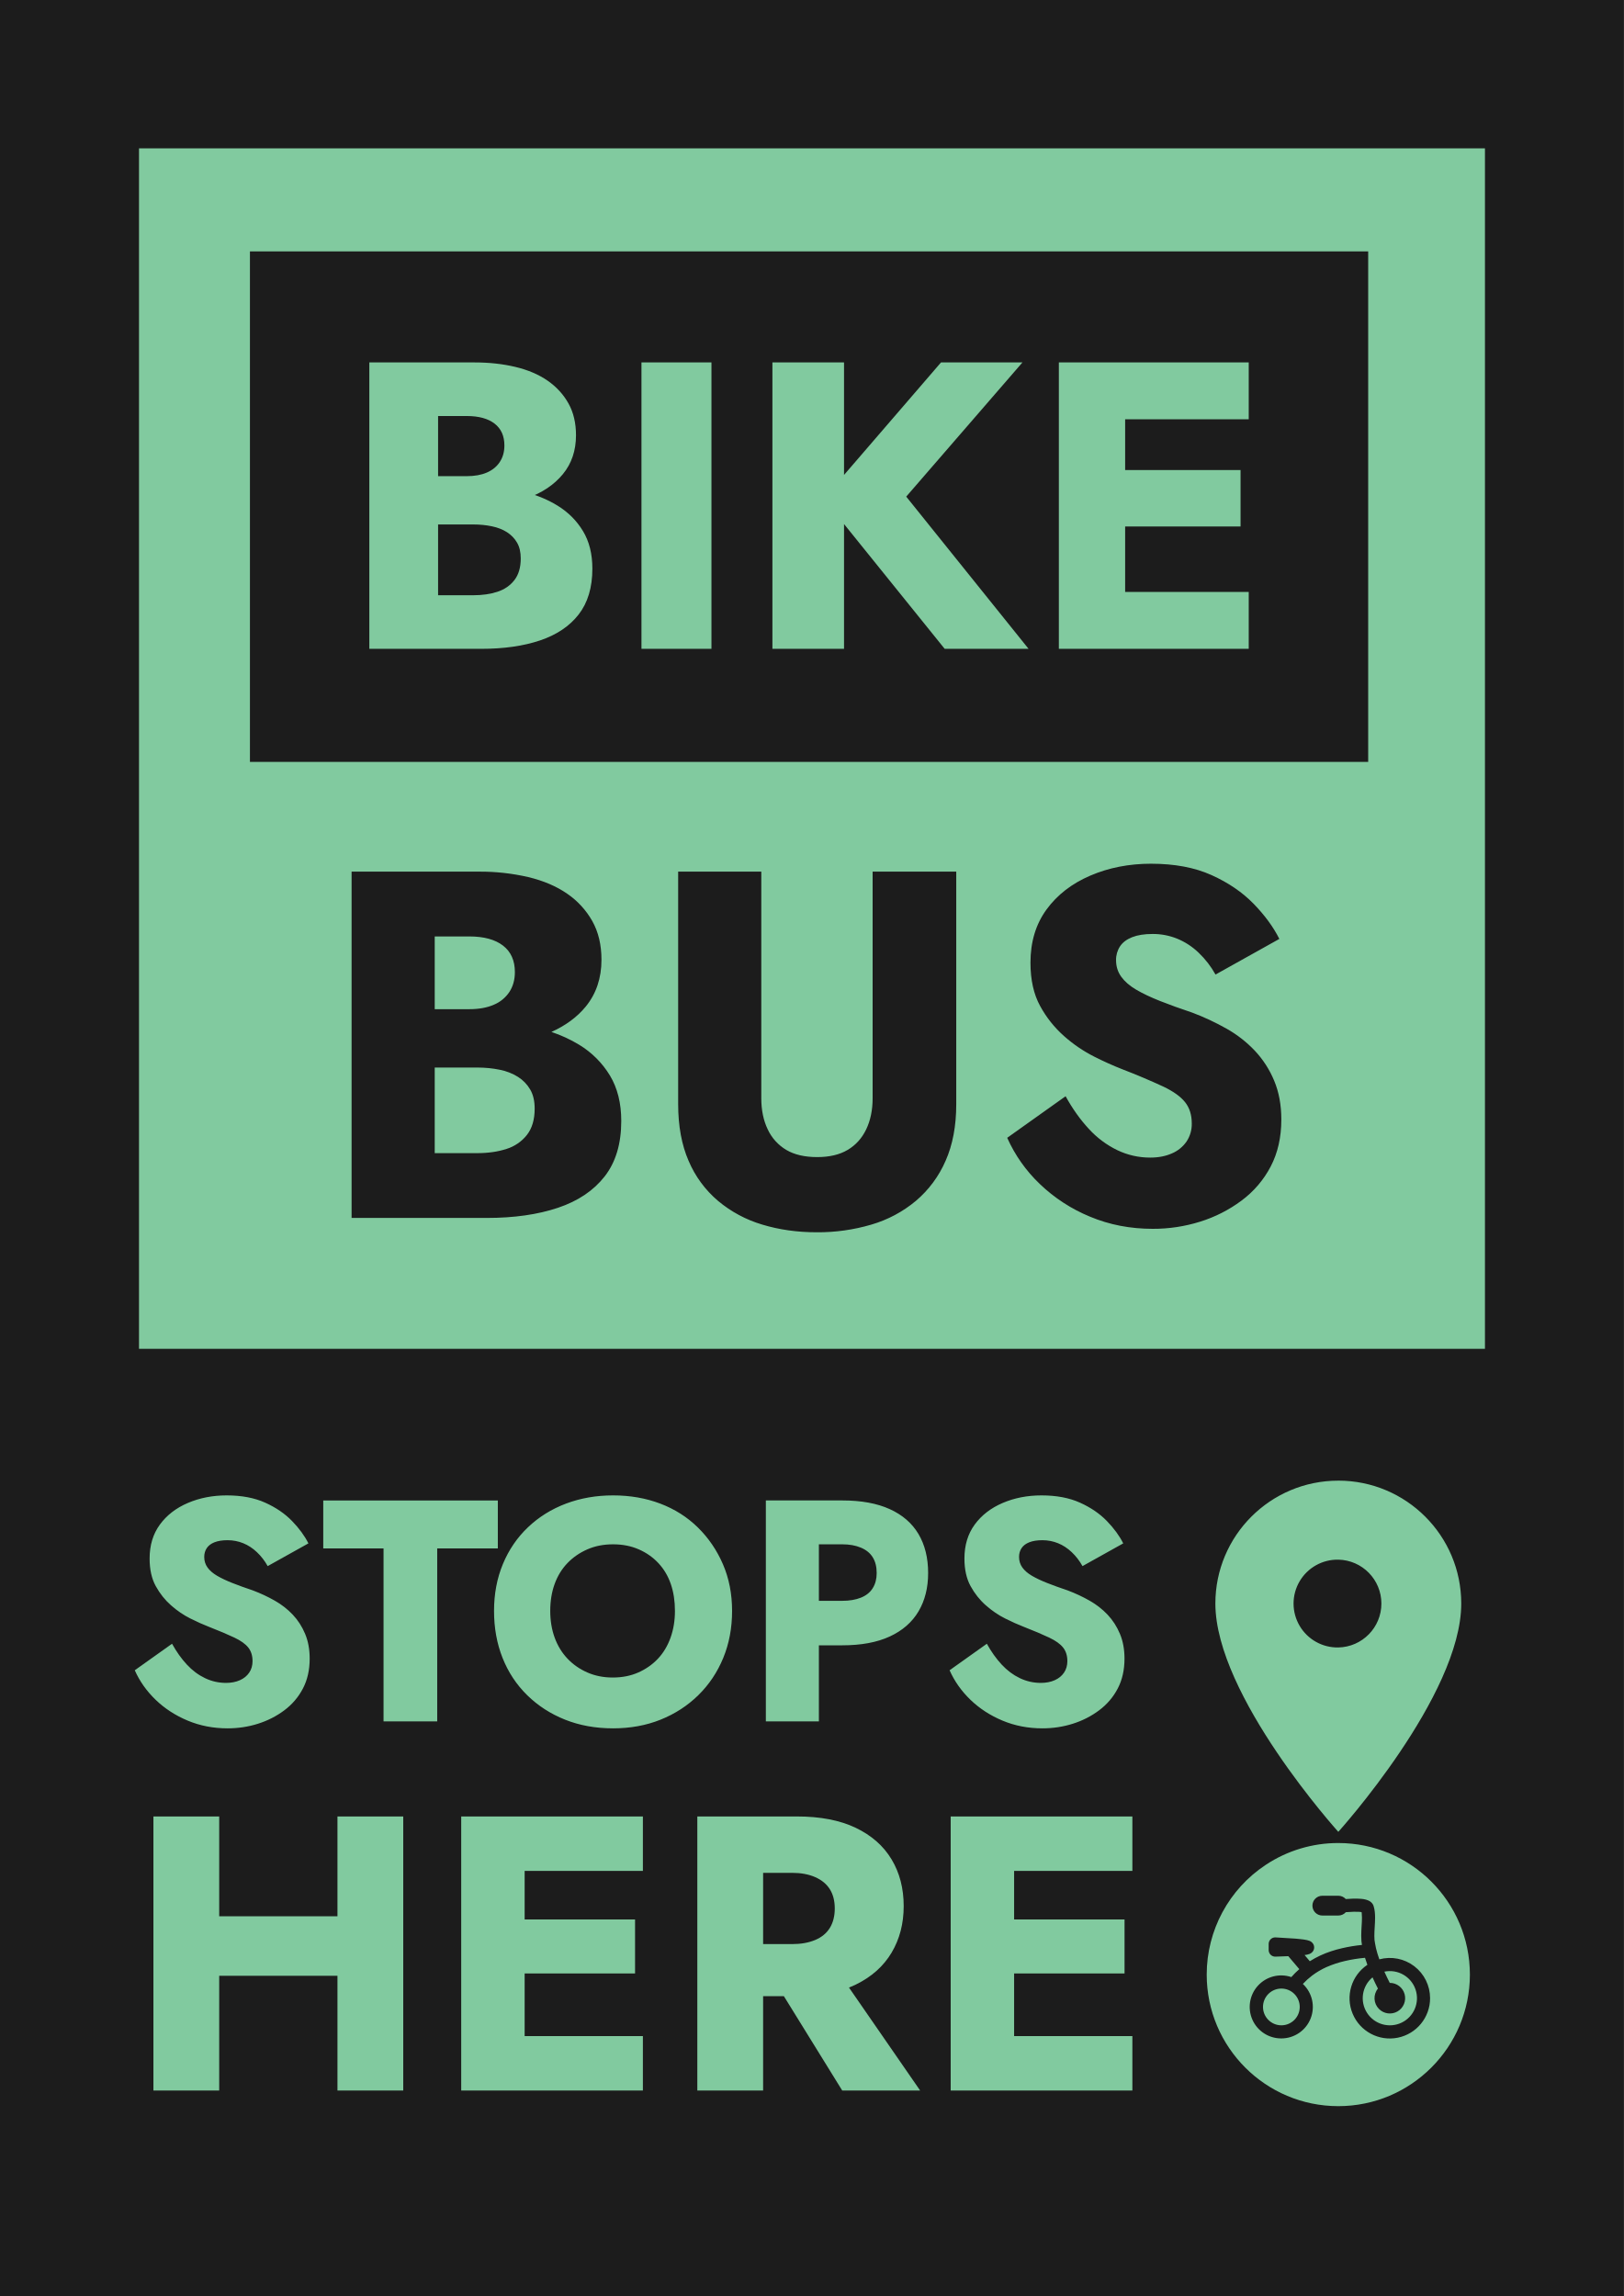
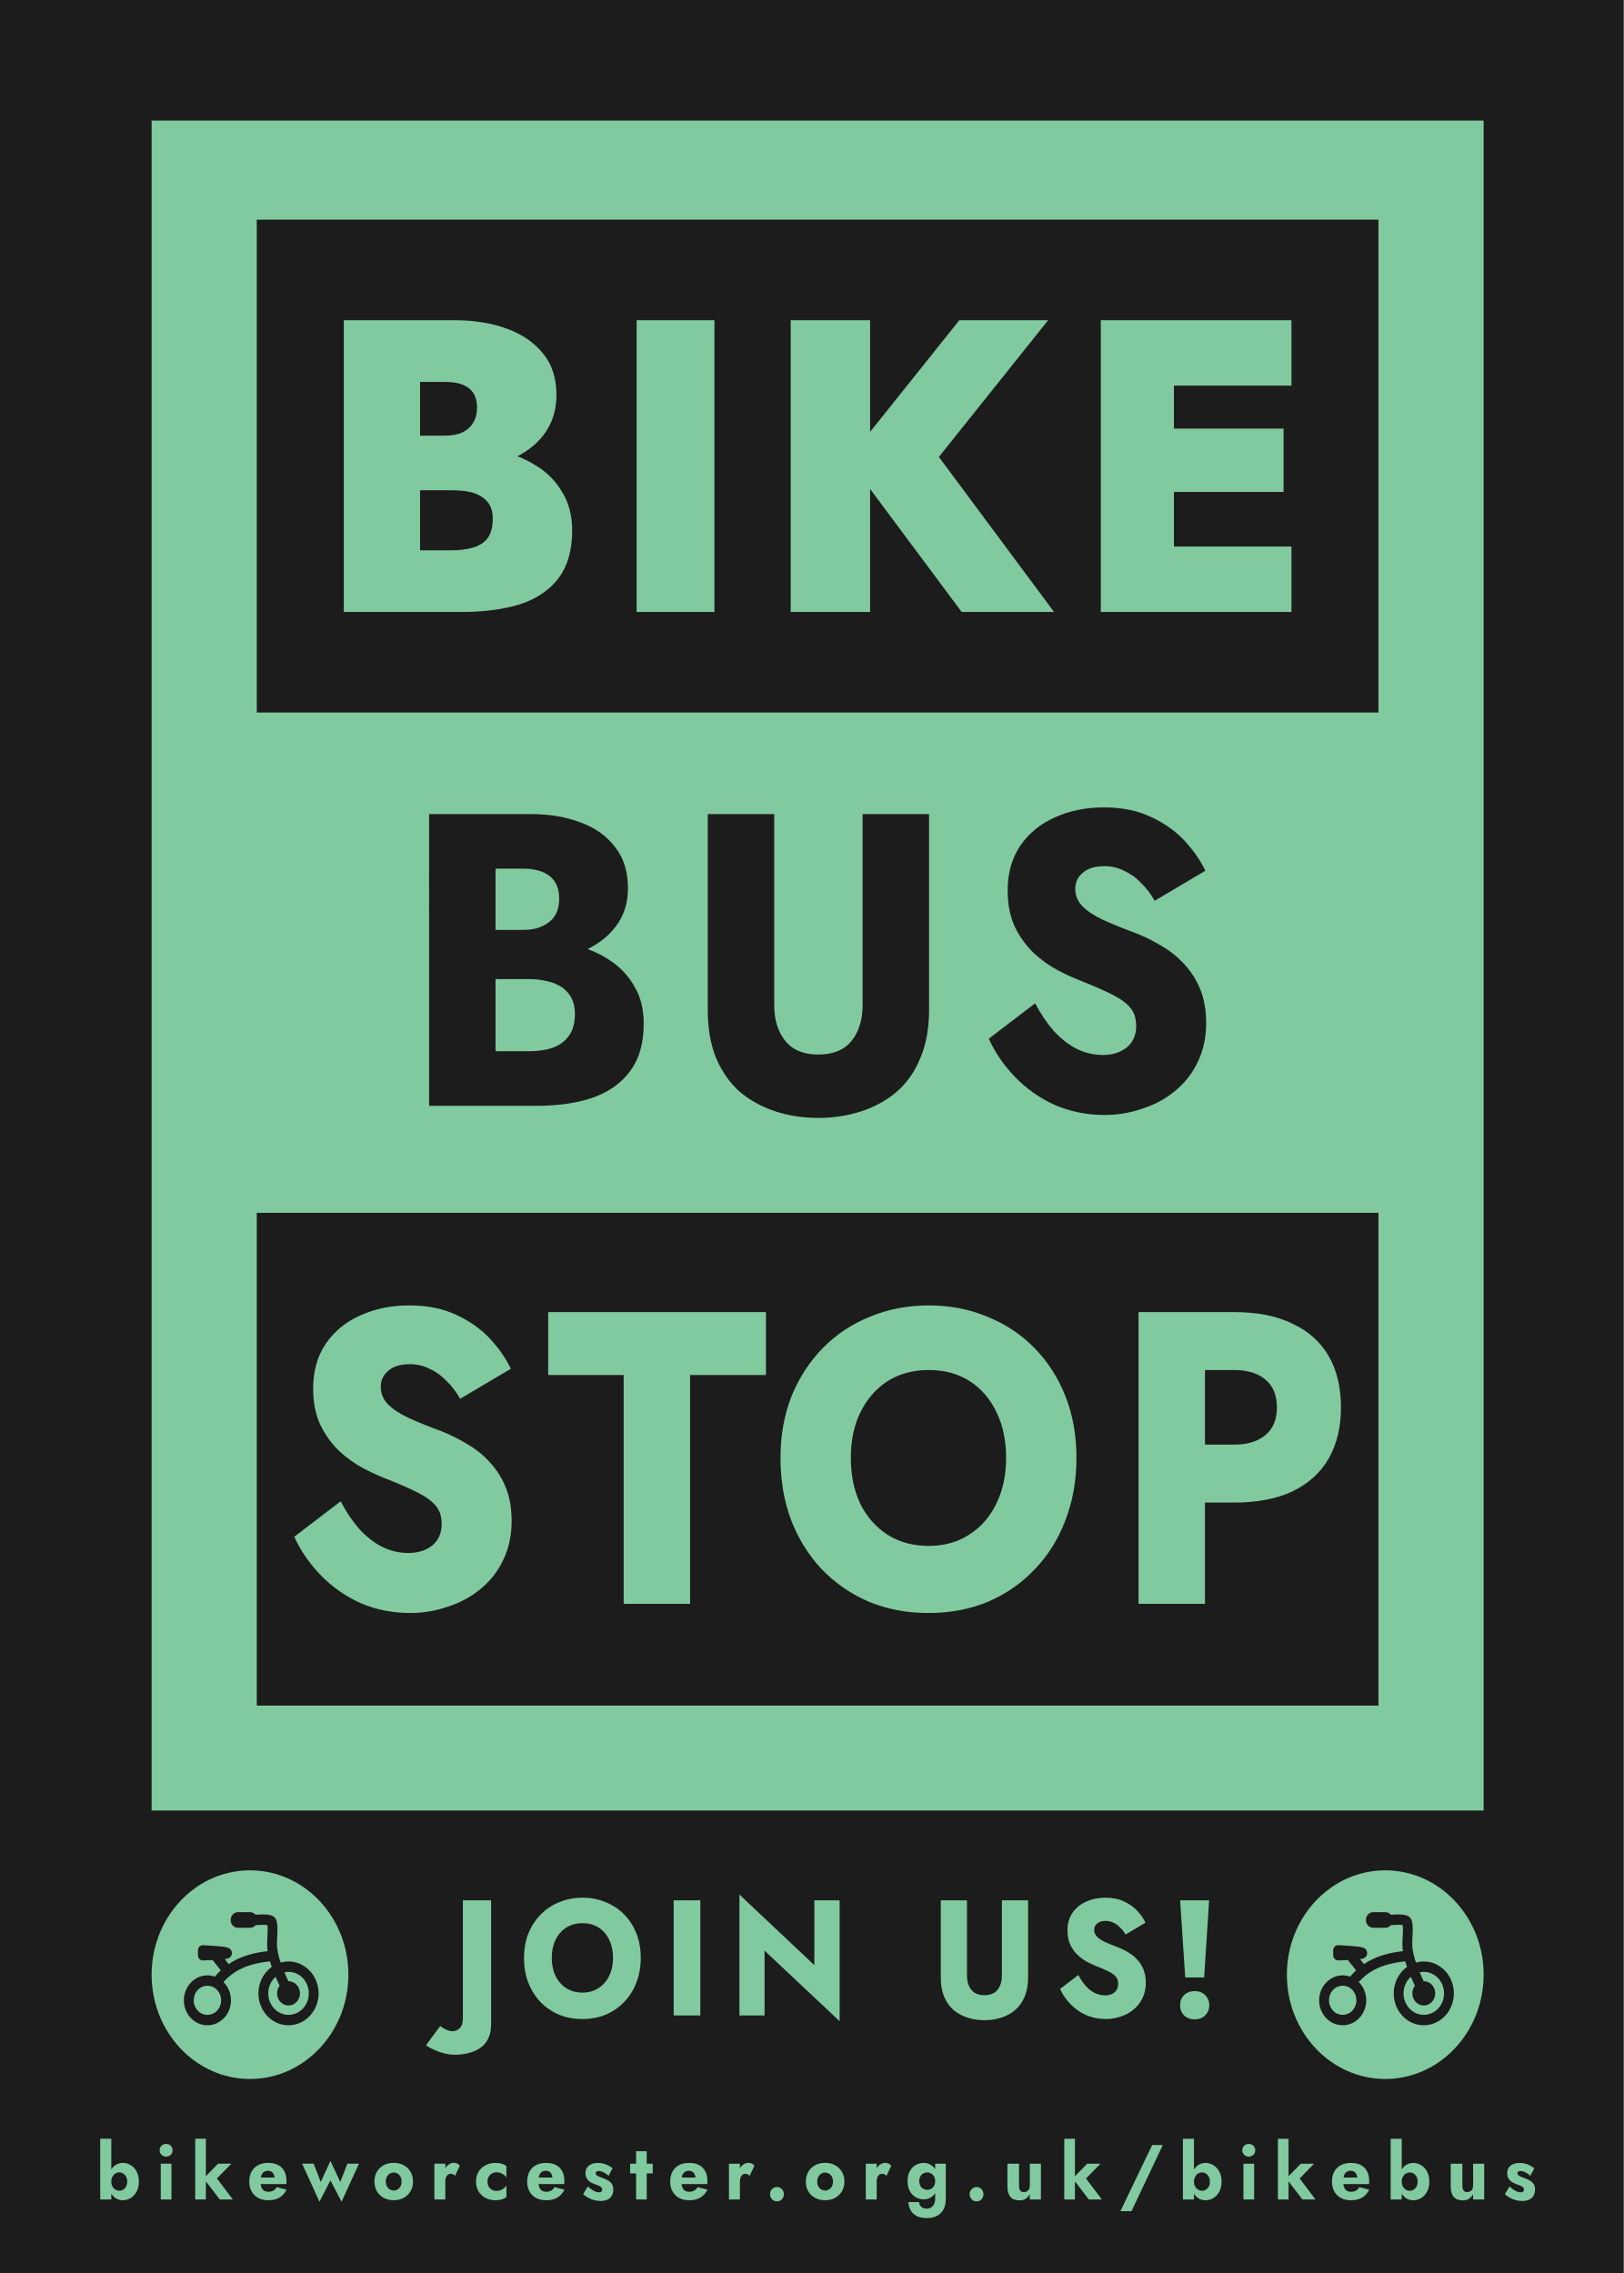
- <svg xmlns="http://www.w3.org/2000/svg" style="isolation:isolate" viewBox="0 0 1024 1448">
-   <defs>
-     <clipPath id="a">
-       <path d="M0 0h1024v1448H0z" />
-     </clipPath>
-   </defs>
-   <g clip-path="url(#a)">
-     <path fill="#1C1C1C" d="M0 0h1024v1448.22H0z" />
-     <clipPath id="b">
-       <path fill="#1C1C1C" d="M0 0h1024v1448.22H0z" />
-     </clipPath>
-     <g fill="#81CA9F" clip-path="url(#b)">
-       <path d="M87.65 93.56v757.08h848.7V93.56zm69.94 64.99h705.13V480.5H157.6V158.55Zm568.3 386.17c14.77 0 27.46 2.39 38.06 7.17 10.61 4.79 19.45 10.82 26.53 18.1 7.07 7.28 12.48 14.67 16.22 22.15l-40.25 22.47a57.6 57.6 0 0 0-10.6-13.73 43.1 43.1 0 0 0-13.58-8.9 40.8 40.8 0 0 0-15.44-2.96c-5.2 0-9.52.68-12.95 2.03s-5.98 3.28-7.64 5.77a15.35 15.35 0 0 0-2.5 8.74c0 3.95 1.1 7.44 3.28 10.45 2.18 3.02 5.3 5.72 9.36 8.11 4.05 2.4 9.1 4.79 15.13 7.18s12.8 4.83 20.28 7.33a154 154 0 0 1 21.68 10.14 75.7 75.7 0 0 1 17.78 13.88 62.7 62.7 0 0 1 12.18 18.88c3.01 7.18 4.52 15.34 4.52 24.5 0 11.22-2.24 21.1-6.7 29.63a63.2 63.2 0 0 1-18.42 21.53 86.8 86.8 0 0 1-26.05 13.26 99 99 0 0 1-29.95 4.52c-14.15 0-27.3-2.55-39.47-7.64a101.6 101.6 0 0 1-31.67-20.6 92.1 92.1 0 0 1-20.59-29.16l36.82-26.21c4.36 7.9 9.25 14.76 14.66 20.59a59.2 59.2 0 0 0 17.94 13.41 47.64 47.64 0 0 0 20.75 4.69c5.2 0 9.77-.89 13.73-2.66a21.3 21.3 0 0 0 9.2-7.49 19.8 19.8 0 0 0 3.28-11.38c0-5.41-1.41-9.88-4.22-13.42-2.8-3.53-7.38-6.81-13.72-9.83a412 412 0 0 0-25.43-10.76 208 208 0 0 1-18.1-8.11 89.4 89.4 0 0 1-19.03-12.95 69.8 69.8 0 0 1-15.13-19.03c-4.06-7.38-6.08-16.49-6.08-27.3 0-13.1 3.37-24.29 10.13-33.54 6.76-9.26 15.97-16.38 27.62-21.37 11.64-5 24.44-7.5 38.37-7.5Zm-504.18 4.99h80.18a134 134 0 0 1 31.2 3.43c9.56 2.29 17.73 5.77 24.5 10.45a51.54 51.54 0 0 1 15.9 17.32c3.85 6.87 5.77 14.98 5.77 24.34 0 11.64-3.32 21.52-9.98 29.64-5.47 6.66-12.73 11.92-21.57 15.92a86 86 0 0 1 17.51 8.1 57.35 57.35 0 0 1 19.35 19.34c4.78 7.9 7.17 17.47 7.17 28.7 0 14.36-3.48 26-10.45 34.95-6.97 8.94-16.8 15.55-29.48 19.81-12.69 4.26-27.67 6.4-44.93 6.4H221.7V549.7Zm205.91 0h52.42v142.9c0 7.48 1.35 14.03 4.06 19.65a29.5 29.5 0 0 0 11.7 12.95c5.1 3.01 11.59 4.52 19.5 4.52 7.69 0 14.09-1.5 19.18-4.52 5.1-3.02 9-7.33 11.7-12.95s4.06-12.17 4.06-19.65V549.7h52.73v146.64c0 13.73-2.24 25.64-6.71 35.72a69.3 69.3 0 0 1-18.72 25.27 77.7 77.7 0 0 1-28.08 14.98 119 119 0 0 1-34.48 4.84c-12.27 0-23.7-1.62-34.32-4.84a77.9 77.9 0 0 1-27.92-14.98 67.8 67.8 0 0 1-18.56-25.27c-4.37-10.08-6.56-22-6.56-35.72V549.7Zm-153.5 40.87v45.87h21.84c6.03 0 11.18-.94 15.44-2.81a21.8 21.8 0 0 0 9.84-8.11c2.28-3.54 3.42-7.7 3.42-12.49 0-7.27-2.5-12.84-7.48-16.69-5-3.84-12.07-5.77-21.22-5.77zm0 82.68v53.98h26.83c6.87 0 13-.89 18.41-2.65a26.23 26.23 0 0 0 12.95-8.9q4.83-6.24 4.83-16.53c0-4.79-.93-8.8-2.8-12.01a23.3 23.3 0 0 0-7.65-7.96 33.9 33.9 0 0 0-11.54-4.53c-4.47-.93-9.2-1.4-14.2-1.4z" />
-       <path d="M265.15 300.3v19.1h34.06q18.57 0 33.02-5.16t22.71-15.23q8.26-10.06 8.26-24.5 0-11.62-4.78-20.14-4.77-8.51-13.16-14.32-8.38-5.8-20.25-8.64t-25.8-2.84h-66.32V409.2h70.44q21.42 0 37.16-5.29t24.38-16.38q8.65-11.1 8.65-28.9 0-13.94-5.94-23.74-5.93-9.8-16-16-10.06-6.2-22.57-9.03-12.52-2.84-25.68-2.84h-38.18v23.74h33.28q6.2 0 11.74 1.16 5.55 1.16 9.55 3.74t6.32 6.58 2.32 9.94q0 8.51-4 13.67t-10.7 7.36q-6.71 2.19-15.23 2.19h-22.19V262.37h18.06q11.36 0 17.55 4.78 6.2 4.77 6.2 13.8 0 5.94-2.85 10.32-2.83 4.39-8.12 6.71-5.3 2.32-12.78 2.32zm183.46-71.73h-44.13V409.2h44.13zm83.6 0h-45.16V409.2h45.16zm112.5 0h-51.35l-74.05 85.93 76.37 94.7h52.9l-77.15-96zm51.6 144.76v35.86h91.09v-35.86h-91.1Zm0-144.76v35.87h91.09v-35.87h-91.1Zm0 67.86v35.61h85.93v-35.6H696.3Zm13.16-67.86h-41.8V409.2h41.8zm-600.99 808.08-23.5 16.72q4.59 10.35 13.14 18.61 8.56 8.26 20.21 13.14t25.18 4.88q9.96 0 19.11-2.89 9.16-2.88 16.63-8.46 7.46-5.57 11.74-13.73t4.28-18.91q0-8.76-2.89-15.63-2.88-6.87-7.76-12.05-4.88-5.17-11.35-8.85-6.47-3.69-13.83-6.47-7.17-2.4-12.94-4.68-5.77-2.29-9.66-4.58-3.88-2.29-5.97-5.17-2.09-2.9-2.09-6.67 0-3.19 1.6-5.58 1.59-2.39 4.87-3.68 3.29-1.3 8.26-1.3 5.18 0 9.86 1.9 4.67 1.89 8.66 5.67 3.98 3.78 6.76 8.76l25.68-14.33q-3.58-7.17-10.35-14.14t-16.92-11.54q-10.15-4.58-24.28-4.58-13.34 0-24.49 4.78-11.15 4.77-17.62 13.63t-6.47 21.4q0 10.35 3.88 17.42 3.89 7.07 9.66 12.14 5.77 5.08 12.14 8.26 6.37 3.19 11.55 5.18 10.15 3.98 16.22 6.87 6.07 2.88 8.76 6.27 2.69 3.38 2.69 8.56 0 4.18-2.1 7.26-2.08 3.09-5.86 4.78-3.79 1.7-8.76 1.7-6.97 0-13.24-3-6.27-2.98-11.45-8.55-5.17-5.58-9.35-13.14m95.35-90.38v30.26h38.02v109.09h33.84V976.53h38.22v-30.25H203.83Zm143.13 69.68q0-9.36 2.78-17.02 2.8-7.67 8.07-13.14 5.27-5.48 12.54-8.66 7.26-3.19 16.22-3.19t16.23 3.19q7.26 3.18 12.44 8.76 5.17 5.57 7.76 13.14 2.59 7.56 2.59 16.92 0 9.15-2.79 16.92-2.79 7.76-7.96 13.24-5.18 5.47-12.34 8.65-7.17 3.19-16.13 3.19-8.75 0-16.02-3.19-7.27-3.18-12.54-8.75-5.28-5.58-8.07-13.24-2.78-7.67-2.78-16.82m-35.44 0q0 16.12 5.38 29.66 5.37 13.53 15.53 23.49 10.15 9.95 23.88 15.43 13.74 5.47 30.26 5.47 16.32 0 29.96-5.47 13.64-5.48 23.79-15.43 10.15-9.96 15.73-23.5 5.57-13.53 5.57-29.65 0-16.13-5.77-29.46-5.78-13.34-15.83-23.2-10.05-9.85-23.69-15.02-13.63-5.18-29.76-5.18-15.92 0-29.66 5.17-13.73 5.18-23.99 14.93-10.25 9.76-15.82 23.2-5.58 13.43-5.58 29.56m204.84-69.68h-33.44v139.35h33.44V946.28Zm-12.54 0v27.67h27.27q6.77 0 11.75 2.1 4.98 2.08 7.46 6.07 2.5 3.98 2.5 9.95 0 5.57-2.5 9.55-2.48 3.99-7.46 5.98t-11.75 1.99h-27.27v28.06h27.27q17.92 0 29.96-5.57 12.05-5.57 18.12-15.82 6.07-10.26 6.07-24.2 0-14.32-6.07-24.58-6.07-10.25-18.12-15.72-12.04-5.48-29.96-5.48zm118.44 90.38-23.49 16.72q4.59 10.35 13.14 18.61 8.56 8.26 20.21 13.14 11.64 4.88 25.18 4.88 9.96 0 19.11-2.89 9.16-2.88 16.62-8.46 7.47-5.57 11.75-13.73t4.28-18.91q0-8.76-2.89-15.63-2.88-6.87-7.76-12.05-4.88-5.17-11.35-8.85-6.47-3.69-13.83-6.47-7.17-2.4-12.94-4.68-5.78-2.29-9.66-4.58t-5.97-5.17q-2.09-2.9-2.09-6.67 0-3.19 1.6-5.58 1.59-2.39 4.87-3.68 3.29-1.3 8.26-1.3 5.18 0 9.86 1.9 4.67 1.89 8.66 5.67 3.97 3.78 6.76 8.76l25.68-14.33q-3.58-7.17-10.35-14.14t-16.92-11.54q-10.15-4.58-24.29-4.58-13.33 0-24.48 4.78-11.15 4.77-17.62 13.63t-6.47 21.4q0 10.35 3.88 17.42t9.66 12.14q5.77 5.08 12.14 8.26 6.37 3.19 11.55 5.18 10.15 3.98 16.22 6.87 6.07 2.88 8.76 6.27 2.69 3.38 2.69 8.56 0 4.18-2.1 7.26-2.08 3.09-5.86 4.78-3.79 1.7-8.76 1.7-6.97 0-13.24-3-6.27-2.98-11.45-8.55-5.17-5.58-9.36-13.14m-513.92 171.88v37.54h130.62v-37.54zm145.93-62.96h-41.48v172.84h41.48zm-116.05 0H96.74v172.84h41.48zm180 138.52v34.32h87.16v-34.32zm0-138.52v34.32h87.16v-34.32zm0 64.94v34.08h82.22v-34.08zm12.6-64.94h-40v172.84h40zm195.3 94.57h-43.45l48.4 78.27h49.13zm-44.93-94.57H439.7v172.84h41.49zm-15.56 0v35.56h33.83q8.4 0 14.57 2.71 6.17 2.72 9.26 7.66 3.08 4.94 3.08 12.1t-3.08 12.22q-3.1 5.06-9.26 7.65-6.18 2.6-14.57 2.6h-33.83v32.84h36.8q22.21 0 37.15-7.29 14.94-7.28 22.6-20.12 7.65-12.84 7.65-29.38 0-16.8-7.66-29.51-7.65-12.72-22.59-19.88t-37.16-7.16zm161.24 138.52v34.32h87.16v-34.32zm0-138.52v34.32h87.16v-34.32zm0 64.94v34.08h82.22v-34.08zm12.59-64.94h-40v172.84h40zm204.42-106.58a27.69 27.69 0 1 1 0-55.37 27.69 27.69 0 0 1 0 55.37m0-105.2a77.52 77.52 0 0 0-77.52 77.51c0 58.14 77.52 143.97 77.52 143.97s77.52-85.83 77.52-143.97a77.52 77.52 0 0 0-77.52-77.52Z" />
-       <path fill-rule="evenodd" d="M760.9 1245.3a82.93 82.93 0 0 1 37.3-69.26 82.54 82.54 0 0 1 45.68-13.71 83.01 83.01 0 0 1 82.97 82.97 83.02 83.02 0 0 1-82.97 82.97 83.01 83.01 0 0 1-82.98-82.97m107.97 8.82a9.6 9.6 0 0 0 .68 12.88 9.65 9.65 0 1 0 6.82-16.47h-.05a178 178 0 0 1-3.4-7.08 17.1 17.1 0 1 1-7.46 3.59 144 144 0 0 0 3.4 7.08Zm-72.48 11.58a11.58 11.58 0 1 1 23.17 0 11.58 11.58 0 0 1-23.17 0m52.22-59.76q2.475-.195 4.95-.27 1.53-.045 3.06.03l1.05.08c.25.02.49.05.73.1l.16.01c.05.25.08.49.1.74q.14 1.36.13 2.75c0 .86-.02 1.73-.06 2.6l-.16 2.82c-.06 1-.12 2-.16 3a60 60 0 0 0-.07 3.07q-.015 1.65.12 3.3c.07.8.18 1.62.33 2.43a96 96 0 0 0-12.5 2.05 77 77 0 0 0-6.92 1.92 61 61 0 0 0-13.46 6.3l-3.3-3.9h.06q.77-.11 1.55-.25a9.6 9.6 0 0 0 1.63-.48 4.8 4.8 0 0 0 1.8-1.32 4.26 4.26 0 0 0 .16-5.3 4.7 4.7 0 0 0-2.31-1.67 8.6 8.6 0 0 0-1.4-.41 39 39 0 0 0-4.26-.63l-3.09-.3a580 580 0 0 0-12.44-.77 4.12 4.12 0 0 0-4.34 4.14v3.86a4.14 4.14 0 0 0 4.26 4.14c2.7-.08 5.41-.18 8.12-.29l6.93 8.16a56 56 0 0 0-5.03 5.02 19.87 19.87 0 1 0-6.28 38.69 19.87 19.87 0 0 0 13.56-34.37 46.5 46.5 0 0 1 5.8-5.25 47.3 47.3 0 0 1 9.16-5.4 66.4 66.4 0 0 1 11.64-3.83 92 92 0 0 1 12.58-2 72 72 0 0 0 1.5 4.42 25.39 25.39 0 1 0 39.54 21.05 25.38 25.38 0 0 0-32-24.5 99 99 0 0 1-1.2-3.65 57 57 0 0 1-.91-3.39c-.23-.96-.42-1.92-.57-2.9a16 16 0 0 1-.36-2.26c-.07-.86-.1-1.72-.1-2.59q0-1.35.06-2.7l.16-2.88.16-2.93c.04-1 .07-1.98.08-2.97 0-1.2-.05-2.4-.18-3.6-.11-1.21-.35-2.4-.7-3.57a5.3 5.3 0 0 0-1.6-2.55 6.2 6.2 0 0 0-1.87-1.17 10 10 0 0 0-1.4-.49 16 16 0 0 0-2.87-.49 48 48 0 0 0-5.16-.14c-1.57.05-3.14.13-4.71.25a6.23 6.23 0 0 0-4.64-2.07h-10.15a6.23 6.23 0 1 0 0 12.47h10.14a6.24 6.24 0 0 0 4.68-2.1Z" />
-     </g>
-   </g>
+ <svg xmlns="http://www.w3.org/2000/svg" viewBox="0 0 186.07 260.49">
+   <path d="M0 0h186.065v260.491H0Z" style="fill:#1C1C1C;stroke-width:.265" />
+   <path d="M17.374 13.815V207.49H170.01V13.815Zm12.05 11.359H157.96v56.482H29.424Zm97.034 67.355q3.152 0 5.45 1.1 2.342 1.097 3.873 2.769 1.53 1.672 2.342 3.391l-5.81 3.44a8.8 8.8 0 0 0-1.576-2.055 6 6 0 0 0-1.937-1.385 4.9 4.9 0 0 0-2.252-.525q-1.621 0-2.477.764-.856.717-.856 1.815 0 1.146.81 2.006.857.86 2.388 1.576a56 56 0 0 0 3.783 1.529 19.3 19.3 0 0 1 3.108 1.576q1.44.86 2.522 2.102a9.2 9.2 0 0 1 1.756 2.866q.63 1.623.631 3.725 0 2.532-.99 4.538a9.4 9.4 0 0 1-2.613 3.296q-1.621 1.337-3.738 2.006a13 13 0 0 1-4.28.716q-3.061 0-5.72-1.146a14.8 14.8 0 0 1-4.548-3.2q-1.936-2.006-3.018-4.395l5.315-4.06q.945 1.815 2.117 3.153 1.215 1.337 2.612 2.054 1.442.716 3.018.716 1.667 0 2.747-.86 1.08-.908 1.081-2.436 0-1.29-.63-2.054-.63-.811-2.027-1.528-1.396-.716-3.693-1.624a27 27 0 0 1-2.613-1.194 13.3 13.3 0 0 1-2.747-1.958 10.5 10.5 0 0 1-2.162-2.962q-.855-1.767-.856-4.25 0-2.963 1.442-5.112 1.485-2.149 3.963-3.247 2.522-1.147 5.585-1.147m-77.288.765h11.576q3.287 0 5.765.955 2.521.907 3.963 2.818 1.486 1.862 1.487 4.729 0 2.625-1.487 4.49c-.794 1.025-1.848 1.844-3.134 2.48.909.333 1.762.758 2.548 1.293a8.55 8.55 0 0 1 2.793 2.961q1.08 1.767 1.08 4.299 0 3.344-1.53 5.397-1.486 2.054-4.234 3.057-2.748.955-6.486.955h-12.34Zm31.933 0h7.612v21.875q0 2.532 1.26 4.108 1.263 1.576 3.784 1.576 2.568 0 3.829-1.576 1.26-1.576 1.26-4.108V93.294h7.612v22.449q0 3.152-.99 5.492-.947 2.34-2.703 3.87-1.71 1.48-4.054 2.244-2.296.764-4.954.764t-4.954-.764q-2.297-.765-4.054-2.245-1.71-1.529-2.702-3.869-.945-2.34-.946-5.492zm-24.32 6.257v7.021h3.152q1.305 0 2.207-.43.945-.43 1.441-1.194.495-.813.495-1.958 0-1.72-1.08-2.58t-3.063-.86zm0 12.657v8.263h3.872q1.486 0 2.658-.382 1.17-.43 1.846-1.337.72-.956.72-2.58 0-1.05-.404-1.814a3.35 3.35 0 0 0-1.126-1.242 4.7 4.7 0 0 0-1.667-.669q-.9-.24-2.027-.24zm-27.36 26.78H157.96v56.48H29.424Z" style="fill:#81CA9F;fill-rule:evenodd;stroke-width:.218" />
+   <path d="m50.447 232.179-1.635 2.223q.373.264.889.49.515.245 1.155.415t1.332.17q.818 0 1.564-.208.747-.188 1.315-.603.569-.395.889-1.074.32-.66.32-1.602v-14.209H53.04v13.493q0 .83-.373 1.169t-.782.339q-.39 0-.781-.189-.391-.17-.658-.414m12.78-7.802q0-1.168.426-2.054.444-.905 1.226-1.413.8-.51 1.866-.51 1.084 0 1.866.51.782.508 1.208 1.413.427.886.427 2.054t-.445 2.073q-.426.886-1.226 1.394-.782.51-1.83.51-1.066 0-1.866-.51-.782-.508-1.226-1.394-.426-.905-.426-2.073m-3.181 0q0 1.526.48 2.808.497 1.281 1.386 2.224.906.942 2.132 1.47 1.226.508 2.7.508 1.458 0 2.684-.509 1.226-.527 2.115-1.47.906-.942 1.386-2.223.497-1.282.497-2.808t-.497-2.789-1.404-2.186-2.132-1.413q-1.209-.51-2.648-.51-1.422 0-2.648.51-1.226.49-2.132 1.413t-1.422 2.186q-.497 1.263-.497 2.789m17.15-6.596v13.192h3.057V217.78zm16.12 0v7.425l-8.582-8.084v13.85h2.879v-7.424l8.6 8.084v-13.85zm14.49 0v8.857q0 1.244.373 2.168.39.923 1.066 1.526.693.584 1.6.886.906.301 1.954.301t1.955-.301q.924-.302 1.6-.886.692-.603 1.065-1.526.391-.924.391-2.168v-8.857h-3.003v8.631q0 1-.497 1.62-.498.623-1.51.623-.996 0-1.494-.622-.497-.622-.497-1.62v-8.632zm15.765 8.556-2.097 1.602q.426.942 1.19 1.733t1.795 1.263q1.049.452 2.257.452.87 0 1.688-.282.835-.264 1.475-.792.657-.528 1.03-1.3.392-.792.392-1.79 0-.83-.25-1.47-.248-.641-.692-1.131-.427-.49-.995-.83-.569-.357-1.227-.621-.87-.32-1.492-.603-.604-.283-.942-.622-.32-.34-.32-.791 0-.434.338-.717.337-.301.977-.301.48 0 .889.207.426.189.764.547.355.339.622.81l2.292-1.357q-.32-.678-.924-1.338t-1.528-1.093q-.907-.433-2.15-.433-1.209 0-2.204.452-.977.434-1.564 1.282-.568.848-.568 2.016 0 .98.337 1.677.338.679.853 1.169.516.47 1.084.772.587.302 1.03.471.907.358 1.458.641t.8.603q.248.302.248.81 0 .603-.426.961-.426.34-1.084.34-.622 0-1.19-.283-.551-.283-1.031-.81-.462-.528-.835-1.244m11.66-8.556.586 8.839h2.168l.569-8.839zm0 12.023q0 .716.462 1.169.48.452 1.208.452.729 0 1.19-.452.48-.453.48-1.169t-.48-1.168q-.461-.452-1.19-.452t-1.208.452q-.462.452-.462 1.168" aria-label="JOIN US!" style="font-weight:700;font-size:96px;font-family:Jost;-inkscape-font-specification:&quot;Jost Bold&quot;;text-align:center;letter-spacing:10px;word-spacing:.1px;white-space:pre;fill:#81CA9F;fill-rule:evenodd;stroke-width:.191" />
+   <path d="M39.397 36.698v33.434h13.467q3.963 0 6.8-.907 2.837-.955 4.37-3.01 1.53-2.053 1.53-5.397 0-2.58-1.125-4.394a8.54 8.54 0 0 0-2.928-3.009c-.695-.45-1.438-.82-2.22-1.127q1.79-.924 2.94-2.36 1.532-1.959 1.532-4.681 0-2.865-1.531-4.728-1.531-1.911-4.189-2.866-2.612-.955-5.99-.955zm33.554 0v33.434h8.918V36.698Zm17.656 0v33.434h9.098V56.038l10.494 14.094h10.584l-13.197-17.768 12.521-15.666H109.93L99.705 49.494V36.698Zm35.536 0v33.434h21.844v-7.499H134.52v-6.257h12.566v-7.26H134.52v-4.92h13.467v-7.498h-15.899zm-78.008 7.069h2.837q1.847 0 2.747.716.945.717.946 2.245 0 1.003-.45 1.72-.406.715-1.216 1.098-.81.382-2.027.382h-2.837zm0 12.418h3.648q.99 0 1.801.143.855.143 1.486.526.675.381 1.037 1.003.36.621.36 1.576 0 1.48-.63 2.293-.632.765-1.712 1.05-1.036.288-2.342.287h-3.648z" style="font-weight:800;font-size:200px;font-family:Jost;-inkscape-font-specification:&quot;Jost Ultra-Bold&quot;;text-align:center;letter-spacing:10px;word-spacing:.1px;white-space:pre;fill:#81CA9F;stroke:none;stroke-width:.878" />
+   <path d="m39.037 172.052-5.315 4.06q1.08 2.388 3.018 4.394 1.936 2.006 4.548 3.2 2.658 1.147 5.72 1.147 2.207 0 4.28-.717 2.116-.668 3.737-2.006 1.667-1.337 2.613-3.295.99-2.007.99-4.538 0-2.102-.63-3.726t-1.756-2.865q-1.081-1.242-2.523-2.102-1.44-.908-3.107-1.576-2.207-.812-3.784-1.529-1.531-.716-2.387-1.576-.81-.86-.81-2.006 0-1.099.855-1.815.856-.764 2.477-.764 1.217 0 2.252.525 1.081.478 1.937 1.385.9.86 1.576 2.054l5.81-3.439q-.81-1.72-2.341-3.391t-3.874-2.77q-2.297-1.099-5.45-1.099-3.062 0-5.585 1.146-2.477 1.099-3.963 3.248-1.441 2.15-1.441 5.111 0 2.484.856 4.251.855 1.72 2.161 2.961 1.307 1.195 2.748 1.959 1.486.764 2.612 1.194 2.297.907 3.693 1.624 1.397.716 2.027 1.528.63.764.63 2.054 0 1.529-1.08 2.436-1.081.86-2.748.86-1.576 0-3.017-.717-1.397-.716-2.613-2.053-1.17-1.338-2.116-3.153m23.78-14.472h8.648v26.222h7.611V157.58h8.693v-7.213H62.817zm34.68 9.505q0-2.962 1.082-5.207 1.126-2.292 3.107-3.582 2.027-1.29 4.73-1.29 2.747 0 4.729 1.29 1.981 1.29 3.062 3.582 1.081 2.245 1.081 5.207t-1.126 5.254q-1.08 2.245-3.108 3.534-1.981 1.29-4.639 1.29-2.702 0-4.729-1.29-1.981-1.29-3.107-3.534-1.081-2.293-1.081-5.254m-8.061 0q0 3.869 1.216 7.116 1.26 3.248 3.513 5.637 2.297 2.388 5.404 3.725 3.108 1.29 6.846 1.29 3.694 0 6.801-1.29 3.108-1.337 5.36-3.725 2.297-2.389 3.513-5.637 1.261-3.247 1.261-7.116 0-3.87-1.26-7.07-1.262-3.2-3.559-5.54t-5.405-3.582q-3.062-1.29-6.71-1.29-3.604 0-6.711 1.29-3.108 1.242-5.405 3.582t-3.603 5.54q-1.261 3.2-1.261 7.07m41.03-16.718v33.435h7.612v-33.435zm4.775 6.64h6.17q2.297 0 3.603 1.098t1.306 3.2q0 2.054-1.306 3.153-1.306 1.098-3.603 1.098h-6.17v6.64h6.17q4.008 0 6.71-1.29 2.748-1.338 4.144-3.774 1.397-2.483 1.397-5.827 0-3.439-1.397-5.875-1.396-2.436-4.143-3.725-2.703-1.338-6.711-1.338h-6.17z" aria-label="STOP" style="font-weight:700;font-size:200px;font-family:Jost;-inkscape-font-specification:&quot;Jost Bold&quot;;text-align:center;letter-spacing:10px;word-spacing:.1px;white-space:pre;fill:#81CA9F;stroke:none;stroke-width:.232" />
+   <path d="M12.754 245.107h-1.27v6.955h1.27zm3.161 4.904q0-.695-.269-1.168-.26-.472-.681-.722-.412-.25-.891-.25t-.858.259-.597.74q-.218.473-.218 1.141 0 .66.218 1.141.219.482.597.74.379.26.858.26t.891-.25q.42-.25.681-.723.269-.481.269-1.168m-1.337 0q0 .321-.126.562-.126.232-.336.366-.21.124-.463.124-.218 0-.428-.124-.202-.125-.337-.357-.134-.24-.134-.57t.134-.562q.135-.241.337-.366.21-.125.428-.125.253 0 .463.134.21.125.336.365.126.232.126.553m3.715-3.593q0 .321.219.526t.521.205q.311 0 .522-.205.218-.205.218-.526 0-.32-.218-.517-.21-.205-.522-.205-.302 0-.521.205-.219.196-.219.517m.127 1.543v4.1h1.227v-4.1zm3.95-2.854v6.955h1.22v-6.955zm2.623 2.854-1.656 1.694 1.85 2.407h1.496l-1.824-2.407 1.656-1.694zm5.767 4.19q.74 0 1.252-.303.522-.303.824-.91l-1.135-.294q-.143.268-.386.401-.236.134-.572.134-.294 0-.496-.134-.202-.142-.303-.41-.1-.267-.1-.642.008-.41.1-.677.101-.277.294-.41.194-.134.48-.134.227 0 .395.107t.26.303.093.464q0 .062-.034.16-.025.09-.067.152l.303-.41H29.28v.749h3.531q.017-.063.017-.152v-.196q0-.66-.244-1.124-.244-.463-.706-.704-.463-.25-1.135-.25-.673 0-1.169.259-.487.259-.748.74-.26.481-.26 1.141 0 .651.268 1.133.27.481.757.749.496.258 1.169.258m3.858-4.19 1.992 4.36 1.253-2.443 1.278 2.442 1.992-4.36h-1.328l-.807 2.105-1.135-2.416-1.11 2.416-.807-2.104zm8.288 2.05q0 .642.286 1.124.286.481.79.749.505.267 1.136.267t1.126-.267q.505-.268.79-.75.295-.48.295-1.123 0-.65-.295-1.132-.285-.482-.79-.749-.496-.267-1.126-.267t-1.135.267-.79.749q-.287.481-.287 1.132m1.304 0q0-.32.126-.553.126-.231.328-.356.201-.125.454-.125.243 0 .445.125.21.125.328.356.126.232.126.553t-.126.553q-.118.223-.328.348-.202.125-.445.125-.253 0-.454-.125-.202-.125-.328-.348-.126-.232-.126-.553m6.817-2.05h-1.253v4.1h1.253zm1.118 1.39.547-1.15q-.101-.16-.295-.25-.193-.089-.403-.089-.32 0-.614.223t-.479.607q-.177.383-.177.873l.303.473q0-.294.076-.5.075-.204.218-.311t.328-.107q.168 0 .278.062.117.062.218.17m3.715.66q0-.303.135-.544.134-.24.37-.383.244-.143.521-.143.21 0 .429.072.218.07.403.205.194.133.311.33v-1.32q-.201-.152-.504-.25-.303-.107-.74-.107-.639 0-1.152.268-.504.267-.798.749-.286.472-.286 1.123 0 .642.286 1.124.294.481.798.749.513.267 1.152.267.437 0 .74-.098.303-.107.504-.276v-1.311q-.117.196-.302.33-.177.134-.395.214-.21.071-.446.071-.277 0-.521-.134-.236-.133-.37-.365-.135-.24-.135-.57m6.742 2.14q.74 0 1.253-.303.521-.303.824-.91l-1.135-.294q-.143.268-.387.401-.235.134-.572.134-.294 0-.496-.134-.201-.142-.302-.41-.101-.267-.101-.642.008-.41.1-.677.102-.277.295-.41.193-.134.48-.134.226 0 .394.107t.26.303q.093.196.093.464 0 .062-.033.16-.025.09-.067.152l.302-.41h-2.388v.749h3.532q.016-.063.016-.152v-.196q0-.66-.243-1.124-.244-.463-.707-.704-.462-.25-1.135-.25-.672 0-1.168.259-.488.259-.749.74-.26.481-.26 1.141 0 .651.269 1.133.269.481.757.749.496.258 1.168.258m4.75-1.578-.53.892q.26.214.563.392.303.17.656.267.361.107.782.107.69 0 1.067-.33.387-.338.387-.998 0-.384-.16-.615-.15-.232-.412-.384-.252-.151-.554-.267-.286-.116-.488-.187-.193-.08-.303-.17-.1-.089-.1-.223 0-.116.083-.187.093-.071.27-.071.26 0 .571.16.311.152.555.393l.454-.874q-.227-.179-.488-.312-.252-.134-.546-.214-.286-.08-.622-.08-.42 0-.748.133-.32.134-.513.392-.185.259-.185.633 0 .393.16.642.16.25.403.402.252.142.53.25.31.097.487.187.185.089.261.187.076.089.076.223 0 .142-.093.231-.092.09-.286.09-.134 0-.32-.054-.184-.062-.428-.205-.235-.151-.53-.41m4.858-2.612v1.114h2.59v-1.114zm.68-1.427v5.528h1.22v-5.528zm6.104 5.617q.74 0 1.252-.303.522-.303.824-.91l-1.135-.294q-.143.268-.386.401-.236.134-.572.134-.294 0-.496-.134-.202-.142-.303-.41-.1-.267-.1-.642.008-.41.1-.677.101-.277.295-.41.193-.134.479-.134.227 0 .395.107t.26.303.093.464q0 .062-.034.16-.025.09-.067.152l.303-.41h-2.388v.749h3.531q.017-.063.017-.152v-.196q0-.66-.244-1.124-.244-.463-.706-.704-.462-.25-1.135-.25t-1.169.259q-.487.259-.748.74-.26.481-.26 1.141 0 .651.269 1.133.269.481.756.749.496.258 1.169.258m5.792-4.19h-1.253v4.1h1.253zm1.118 1.39.546-1.15q-.1-.16-.294-.25-.193-.089-.404-.089-.32 0-.613.223-.295.223-.48.607-.176.383-.176.873l.303.473q0-.294.075-.5.076-.204.219-.311t.328-.107q.168 0 .277.062.118.062.219.17m2.336 2.105q0 .338.227.58.227.24.563.24.353 0 .572-.24.219-.242.219-.58 0-.34-.219-.58t-.572-.24q-.336 0-.563.24t-.227.58m4.102-1.445q0 .642.286 1.124.286.481.79.749.505.267 1.135.267t1.127-.267q.504-.268.79-.75.294-.48.294-1.123 0-.65-.294-1.132-.286-.482-.79-.749-.496-.267-1.127-.267-.63 0-1.135.267-.504.267-.79.749-.286.481-.286 1.132m1.303 0q0-.32.126-.553.126-.231.328-.356t.454-.125q.244 0 .446.125.21.125.328.356.126.232.126.553t-.126.553q-.118.223-.328.348-.202.125-.446.125-.252 0-.454-.125t-.328-.348q-.126-.232-.126-.553m6.818-2.05H99.21v4.1h1.253zm1.118 1.39.546-1.15q-.1-.16-.294-.25-.193-.089-.404-.089-.32 0-.613.223-.295.223-.48.607-.176.383-.176.873l.303.473q0-.294.075-.5.076-.204.219-.311t.328-.107q.168 0 .277.062.118.062.219.17m2.504 3.005q.042.544.278.954.235.42.697.651.471.232 1.186.232.597 0 1.076-.232.48-.223.765-.713.294-.49.294-1.275v-4.012h-1.219v4.012q0 .374-.134.624-.126.258-.345.383-.219.134-.488.134-.243 0-.437-.09-.193-.08-.31-.249-.11-.17-.135-.419zm-.084-2.398q0 .686.26 1.15.27.464.69.704.42.232.891.232.488 0 .858-.24.378-.25.597-.714.218-.472.218-1.132 0-.669-.218-1.133-.219-.463-.597-.704-.37-.25-.858-.25-.47 0-.89.232t-.69.696q-.26.463-.26 1.159m1.337 0q0-.321.126-.544t.336-.339.463-.116q.16 0 .32.063.159.062.285.187.135.125.21.312.084.187.084.437 0 .33-.134.553-.135.222-.345.338-.202.107-.42.107-.253 0-.463-.116-.21-.115-.336-.338-.126-.232-.126-.544m5.775 1.498q0 .338.227.58.227.24.563.24.353 0 .572-.24.218-.242.218-.58 0-.34-.218-.58-.219-.24-.572-.24-.336 0-.563.24t-.227.58m5.657-.999v-2.496h-1.328v2.639q0 .73.328 1.15.336.41 1.059.41.429 0 .715-.187.285-.196.462-.526v.615h1.27v-4.101h-1.27v2.496q0 .24-.084.41t-.236.259q-.143.089-.353.089-.31 0-.437-.196-.126-.205-.126-.562m5.186-5.35v6.955h1.22v-6.955zm2.624 2.854-1.657 1.694 1.85 2.407h1.496l-1.824-2.407 1.656-1.694zm7.448-2.14-3.64 7.578h1.269l3.59-7.578zm4.79-.714h-1.269v6.955h1.27zm3.162 4.904q0-.695-.269-1.168-.26-.472-.681-.722-.412-.25-.891-.25t-.858.259-.597.74q-.218.473-.218 1.141 0 .66.218 1.141.219.482.597.74.379.26.858.26t.891-.25q.42-.25.681-.723.269-.481.269-1.168m-1.337 0q0 .321-.126.562-.126.232-.336.366-.21.124-.463.124-.218 0-.428-.124-.202-.125-.337-.357-.134-.24-.134-.57t.134-.562q.135-.241.337-.366.21-.125.428-.125.253 0 .463.134.21.125.336.365.126.232.126.553m3.715-3.593q0 .321.219.526t.521.205q.311 0 .521-.205.22-.205.22-.526 0-.32-.22-.517-.21-.205-.52-.205-.303 0-.522.205-.219.196-.219.517m.126 1.543v4.1h1.228v-4.1zm3.951-2.854v6.955h1.22v-6.955zm2.623 2.854-1.656 1.694 1.85 2.407h1.496l-1.824-2.407 1.656-1.694zm5.767 4.19q.74 0 1.252-.303.522-.303.824-.91l-1.135-.294q-.143.268-.386.401-.236.134-.572.134-.294 0-.496-.134-.202-.142-.303-.41-.1-.267-.1-.642.007-.41.1-.677.101-.277.294-.41.194-.134.48-.134.227 0 .395.107t.26.303.093.464q0 .062-.034.16-.025.09-.067.152l.303-.41h-2.388v.749h3.531q.017-.063.017-.152v-.196q0-.66-.244-1.124-.244-.463-.706-.704-.463-.25-1.135-.25-.673 0-1.169.259-.487.259-.748.74-.26.481-.26 1.141 0 .651.268 1.133.27.481.757.749.496.258 1.169.258m5.8-7.044h-1.27v6.955h1.27zm3.161 4.904q0-.695-.27-1.168-.26-.472-.68-.722-.412-.25-.891-.25t-.858.259-.597.74q-.218.473-.218 1.141 0 .66.218 1.141.219.482.597.74.379.26.858.26t.891-.25q.42-.25.68-.723.27-.481.27-1.168m-1.337 0q0 .321-.126.562-.126.232-.336.366-.21.124-.463.124-.218 0-.428-.124-.202-.125-.337-.357-.134-.24-.134-.57t.134-.562q.135-.241.337-.366.21-.125.428-.125.253 0 .463.134.21.125.336.365.126.232.126.553m5.12.446v-2.496h-1.329v2.639q0 .73.328 1.15.336.41 1.06.41.428 0 .714-.187.286-.196.462-.526v.615h1.27v-4.101h-1.27v2.496q0 .24-.084.41t-.235.259q-.143.089-.353.089-.311 0-.438-.196-.126-.205-.126-.562m5.404.116-.53.892q.261.214.564.392.303.17.656.267.361.107.782.107.69 0 1.067-.33.387-.338.387-.998 0-.384-.16-.615-.15-.232-.412-.384-.252-.151-.554-.267-.286-.116-.488-.187-.193-.08-.303-.17-.1-.089-.1-.223 0-.116.084-.187.092-.071.269-.071.26 0 .571.16.311.152.555.393l.454-.874q-.227-.179-.487-.312-.253-.134-.547-.214-.286-.08-.622-.08-.42 0-.748.133-.32.134-.513.392-.185.259-.185.633 0 .393.16.642.16.25.403.402.252.142.53.25.31.097.487.187.185.089.261.187.076.089.076.223 0 .142-.093.231-.092.09-.286.09-.134 0-.32-.054-.184-.062-.428-.205-.235-.151-.53-.41" aria-label="bikeworcester.org.uk/bikebus" style="font-weight:700;font-size:37.333px;font-family:Jost;-inkscape-font-specification:&quot;Jost Bold&quot;;text-align:center;letter-spacing:7.5px;word-spacing:.1px;white-space:pre;fill:#81CA9F;stroke:none;stroke-width:.232" />
+   <path fill="#81CA9F" fill-rule="evenodd" d="M147.463 226.3c0-4.168 2.015-7.84 5.067-9.98a10.77 10.77 0 0 1 6.207-1.976c6.222 0 11.273 5.357 11.273 11.955 0 6.599-5.051 11.956-11.273 11.956s-11.274-5.357-11.274-11.956m14.67 1.27a1.44 1.44 0 0 0-.293.873c0 .369.139.723.385.983.245.261.579.408.927.408.347 0 .68-.147.927-.408.246-.26.384-.614.384-.983s-.138-.722-.384-.983a1.27 1.27 0 0 0-.927-.408h-.007l-.173-.366q-.15-.324-.29-.654a2 2 0 0 1 .47-.053c.615 0 1.207.26 1.642.722a2.54 2.54 0 0 1 .68 1.742c0 .654-.244 1.28-.68 1.742a2.26 2.26 0 0 1-1.643.722c-.616 0-1.207-.26-1.642-.722a2.54 2.54 0 0 1-.68-1.742c0-.653.244-1.28.68-1.742q.076-.081.16-.152a21 21 0 0 0 .463 1.022zm-9.848 1.668c0-.443.165-.867.46-1.18a1.53 1.53 0 0 1 1.113-.49c.418 0 .818.177 1.113.49s.461.737.461 1.18-.165.867-.46 1.18a1.53 1.53 0 0 1-1.114.489 1.53 1.53 0 0 1-1.113-.489 1.72 1.72 0 0 1-.46-1.18m7.095-8.61q.335-.026.672-.038a4 4 0 0 1 .416.004l.143.011.099.013.022.004q.009.052.013.106.02.197.018.396 0 .187-.009.376l-.02.406a21 21 0 0 0-.033.874q0 .238.017.475.014.177.045.35-.334.036-.666.089-.52.081-1.034.206-.476.116-.939.278-.434.15-.85.35-.51.24-.978.557l-.45-.56.01-.001a5 5 0 0 0 .21-.036 1.2 1.2 0 0 0 .222-.07.64.64 0 0 0 .245-.19.65.65 0 0 0-.294-1.005 1 1 0 0 0-.19-.058q-.15-.032-.301-.055a8 8 0 0 0-.277-.035q-.21-.024-.42-.042-.328-.03-.658-.051a72 72 0 0 0-1.032-.06.54.54 0 0 0-.415.163.6.6 0 0 0-.174.432v.556c0 .161.061.315.17.428a.55.55 0 0 0 .408.168q.552-.017 1.104-.041l.942 1.175q-.363.338-.684.723a2.5 2.5 0 0 0-.853-.148c-1.49 0-2.698 1.282-2.698 2.861s1.208 2.861 2.698 2.861 2.698-1.282 2.698-2.86c0-.825-.33-1.569-.857-2.09q.364-.414.79-.757a6.4 6.4 0 0 1 1.243-.777q.363-.173.743-.306.415-.145.84-.248.468-.115.944-.189.383-.06.764-.099a12 12 0 0 0 .204.638c-.92.657-1.524 1.77-1.524 3.032 0 2.018 1.545 3.656 3.448 3.656s3.447-1.638 3.447-3.656-1.544-3.656-3.447-3.656q-.468.001-.9.127a17 17 0 0 1-.164-.527 9 9 0 0 1-.123-.488 6 6 0 0 1-.077-.418 2.4 2.4 0 0 1-.05-.325 4 4 0 0 1-.013-.373q0-.195.01-.39.008-.207.02-.415a20 20 0 0 0 .033-.85q0-.26-.024-.519a3 3 0 0 0-.095-.513.8.8 0 0 0-.342-.465 1 1 0 0 0-.321-.142 2.5 2.5 0 0 0-.388-.07l-.193-.016a6 6 0 0 0-.508-.005q-.321.01-.642.035l-.031-.035a.82.82 0 0 0-.6-.263h-1.377a.82.82 0 0 0-.6.263.93.93 0 0 0-.248.635c0 .239.09.467.248.636a.82.82 0 0 0 .6.263h1.377a.82.82 0 0 0 .636-.304zM17.373 226.3c0-4.168 2.015-7.84 5.067-9.98a10.77 10.77 0 0 1 6.207-1.976c6.222 0 11.273 5.357 11.273 11.955 0 6.599-5.051 11.956-11.273 11.956s-11.274-5.357-11.274-11.956m14.67 1.27a1.44 1.44 0 0 0-.293.873c0 .369.139.723.385.983.246.261.58.408.927.408s.681-.147.927-.408c.246-.26.384-.614.384-.983s-.138-.722-.384-.983a1.27 1.27 0 0 0-.927-.408h-.007l-.173-.366q-.15-.324-.29-.654a2 2 0 0 1 .47-.053c.616 0 1.207.26 1.643.722s.68 1.089.68 1.742c0 .654-.245 1.28-.68 1.742a2.26 2.26 0 0 1-1.643.722c-.616 0-1.208-.26-1.643-.722a2.54 2.54 0 0 1-.68-1.742c0-.653.245-1.28.68-1.742q.076-.081.16-.152a21 21 0 0 0 .463 1.022m-9.848 1.668c0-.443.165-.867.46-1.18a1.53 1.53 0 0 1 1.114-.49c.417 0 .817.177 1.112.49s.461.737.461 1.18-.165.867-.46 1.18a1.53 1.53 0 0 1-1.113.489 1.53 1.53 0 0 1-1.113-.489 1.72 1.72 0 0 1-.461-1.18m7.095-8.61q.336-.026.672-.038a4 4 0 0 1 .416.004l.143.011.1.013.02.004q.01.052.014.106.02.197.018.396 0 .187-.009.376l-.02.406q-.014.216-.022.432-.01.22-.01.442-.002.238.016.475.014.177.045.35-.334.036-.666.089-.52.081-1.034.206-.476.116-.939.278-.433.15-.85.35-.51.24-.978.557l-.45-.56.01-.001q.105-.016.21-.036a1.2 1.2 0 0 0 .222-.07.642.642 0 0 0-.048-1.194 1 1 0 0 0-.19-.059q-.15-.032-.302-.055a8 8 0 0 0-.277-.035q-.21-.024-.42-.042-.328-.03-.658-.051a72 72 0 0 0-1.032-.06.54.54 0 0 0-.415.163.6.6 0 0 0-.174.432v.556c0 .161.061.315.17.428a.55.55 0 0 0 .408.168 90 90 0 0 0 1.104-.041l.942 1.175q-.363.338-.684.723a2.5 2.5 0 0 0-.853-.148c-1.49 0-2.698 1.282-2.698 2.861s1.208 2.861 2.698 2.861 2.698-1.282 2.698-2.86c0-.825-.33-1.569-.857-2.09q.364-.414.79-.757a6.4 6.4 0 0 1 1.243-.777q.363-.173.743-.306.415-.145.84-.248.468-.115.944-.189.383-.06.764-.099a12 12 0 0 0 .203.638c-.918.657-1.523 1.77-1.523 3.032 0 2.018 1.545 3.656 3.448 3.656s3.447-1.638 3.447-3.656-1.544-3.656-3.447-3.656q-.468.001-.9.127a17 17 0 0 1-.164-.527 8 8 0 0 1-.123-.488 6 6 0 0 1-.077-.418 2.4 2.4 0 0 1-.05-.325 4 4 0 0 1-.013-.373q0-.195.01-.39.008-.207.02-.415.013-.211.022-.422.01-.214.01-.427a5 5 0 0 0-.023-.52 3 3 0 0 0-.095-.513.8.8 0 0 0-.342-.465 1 1 0 0 0-.321-.142 2.5 2.5 0 0 0-.388-.07l-.193-.016a6 6 0 0 0-.508-.005q-.321.01-.642.035l-.031-.035a.82.82 0 0 0-.6-.263h-1.377a.82.82 0 0 0-.6.263.93.93 0 0 0-.248.635c0 .239.09.467.248.636a.82.82 0 0 0 .6.263h1.377a.82.82 0 0 0 .636-.304z" style="isolation:isolate;fill:#81CA9F;fill-rule:nonzero;stroke-width:.023" />
</svg>
